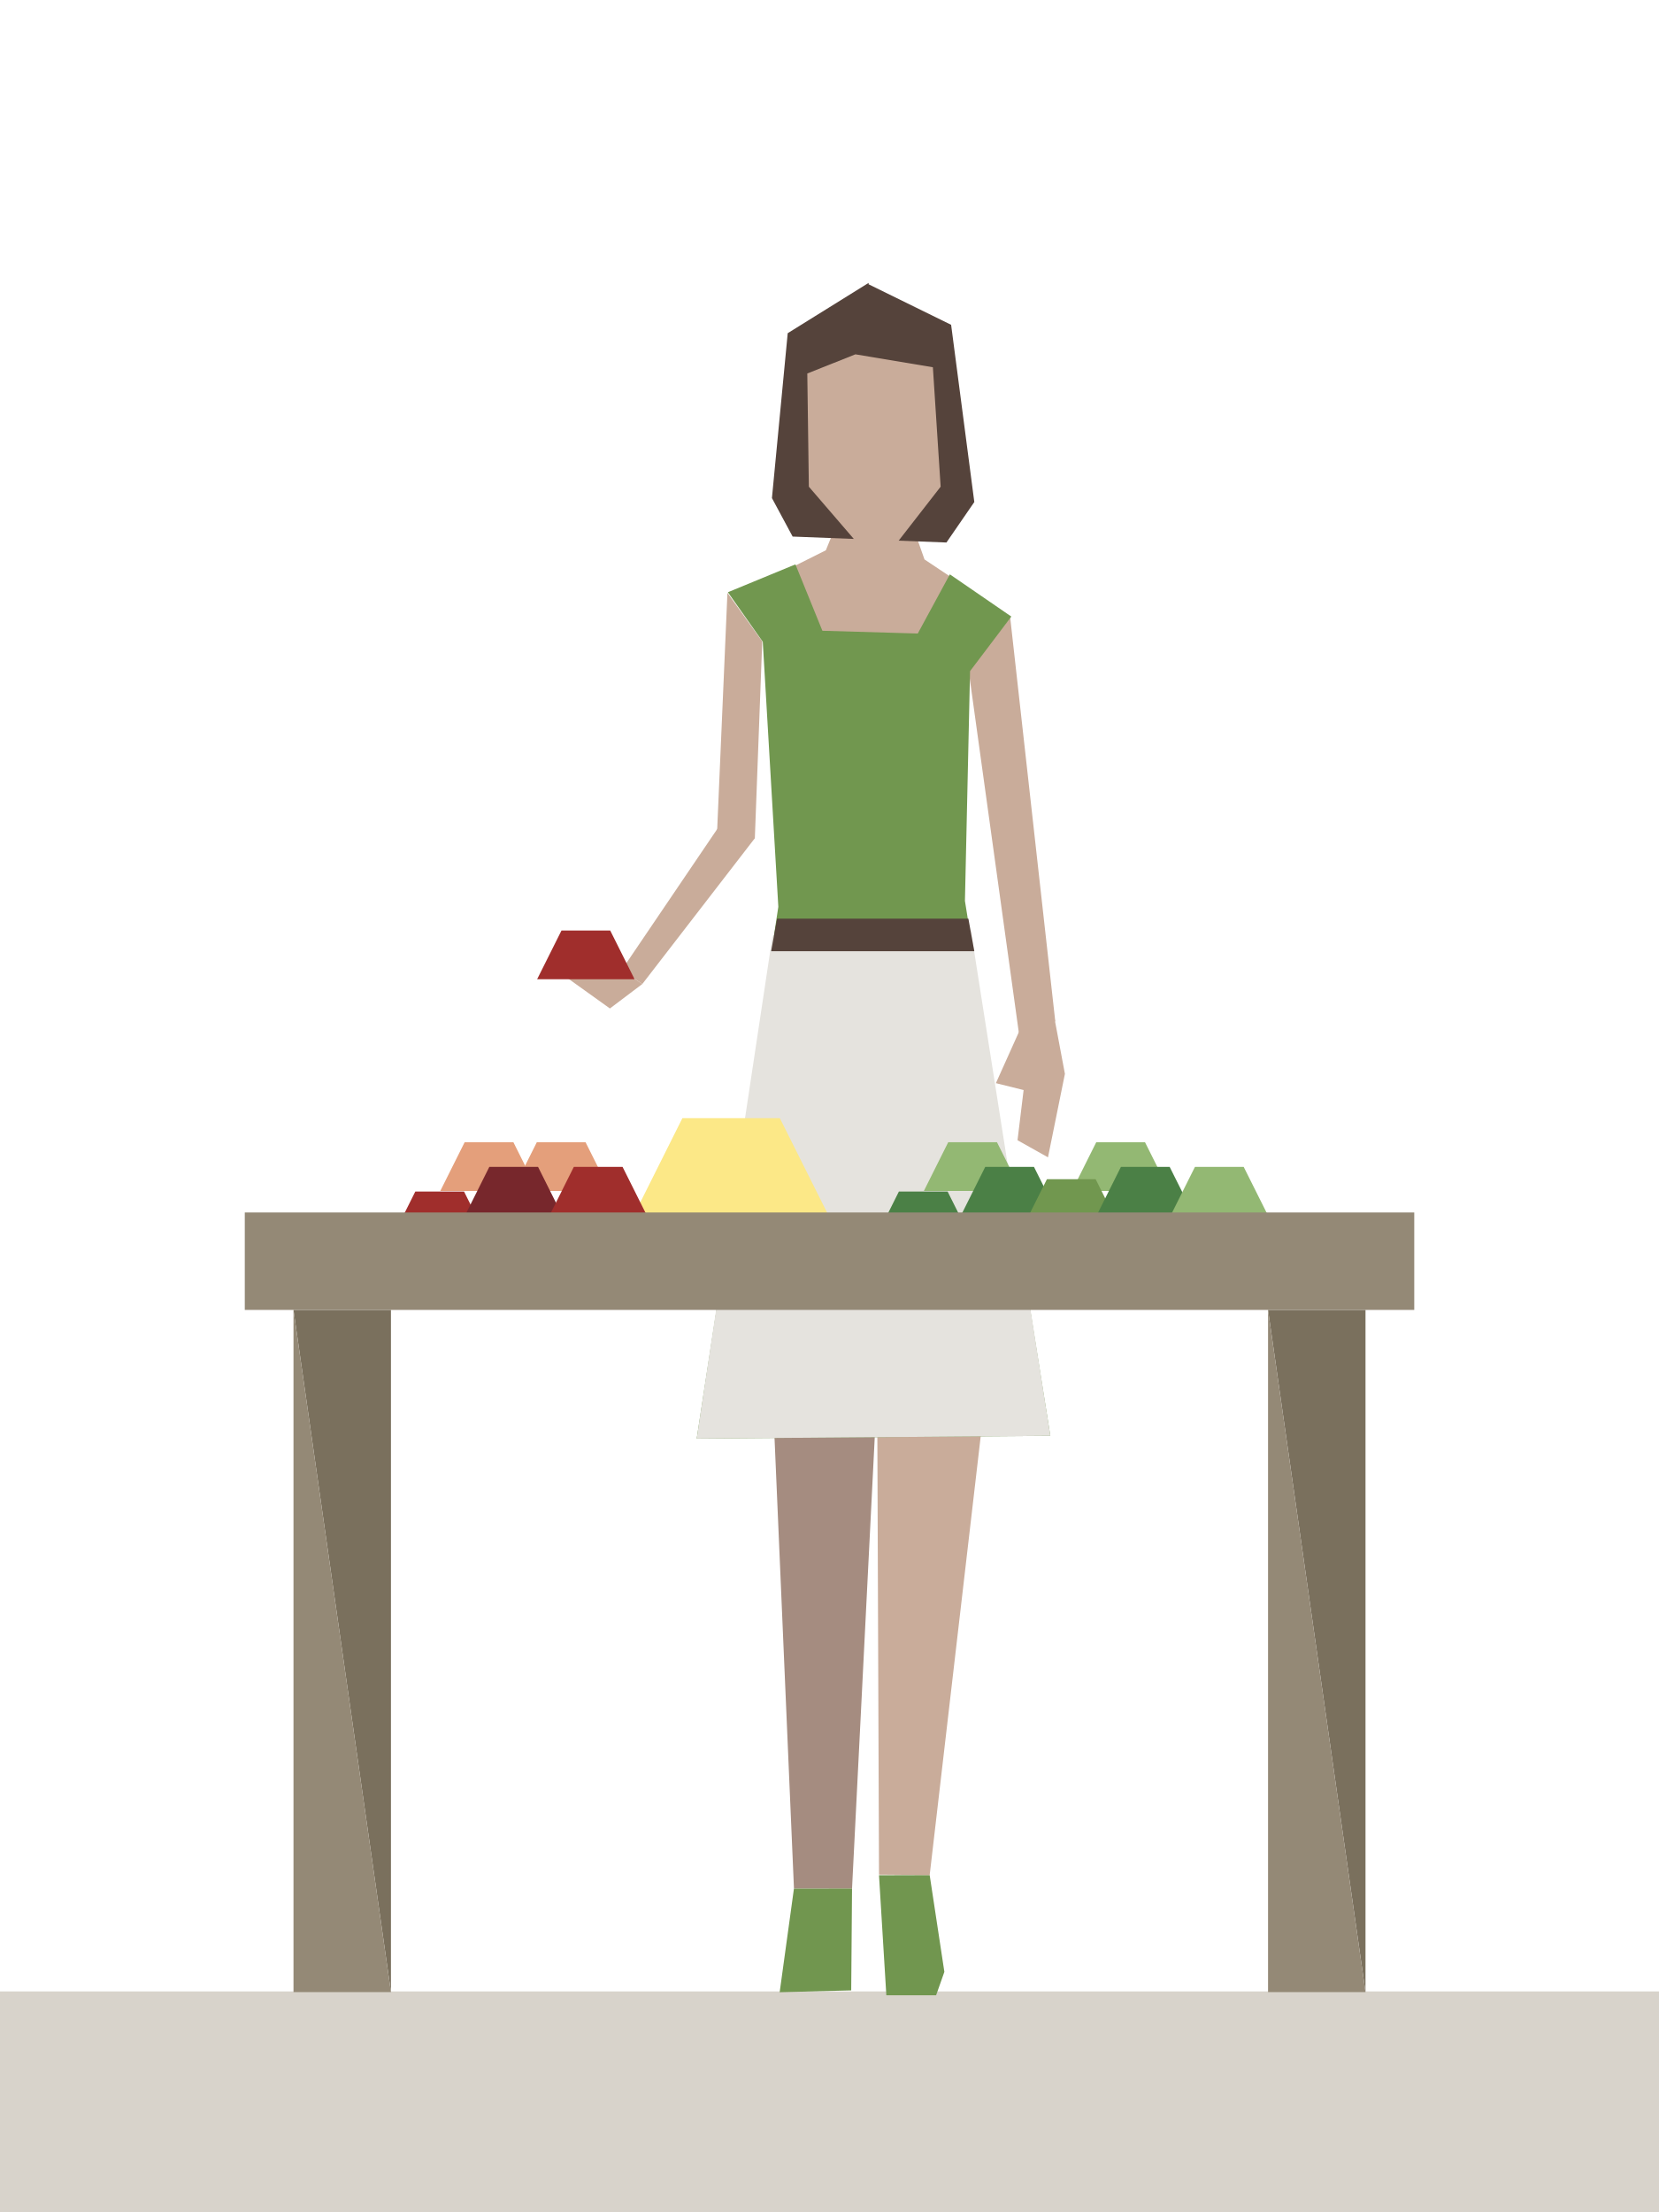
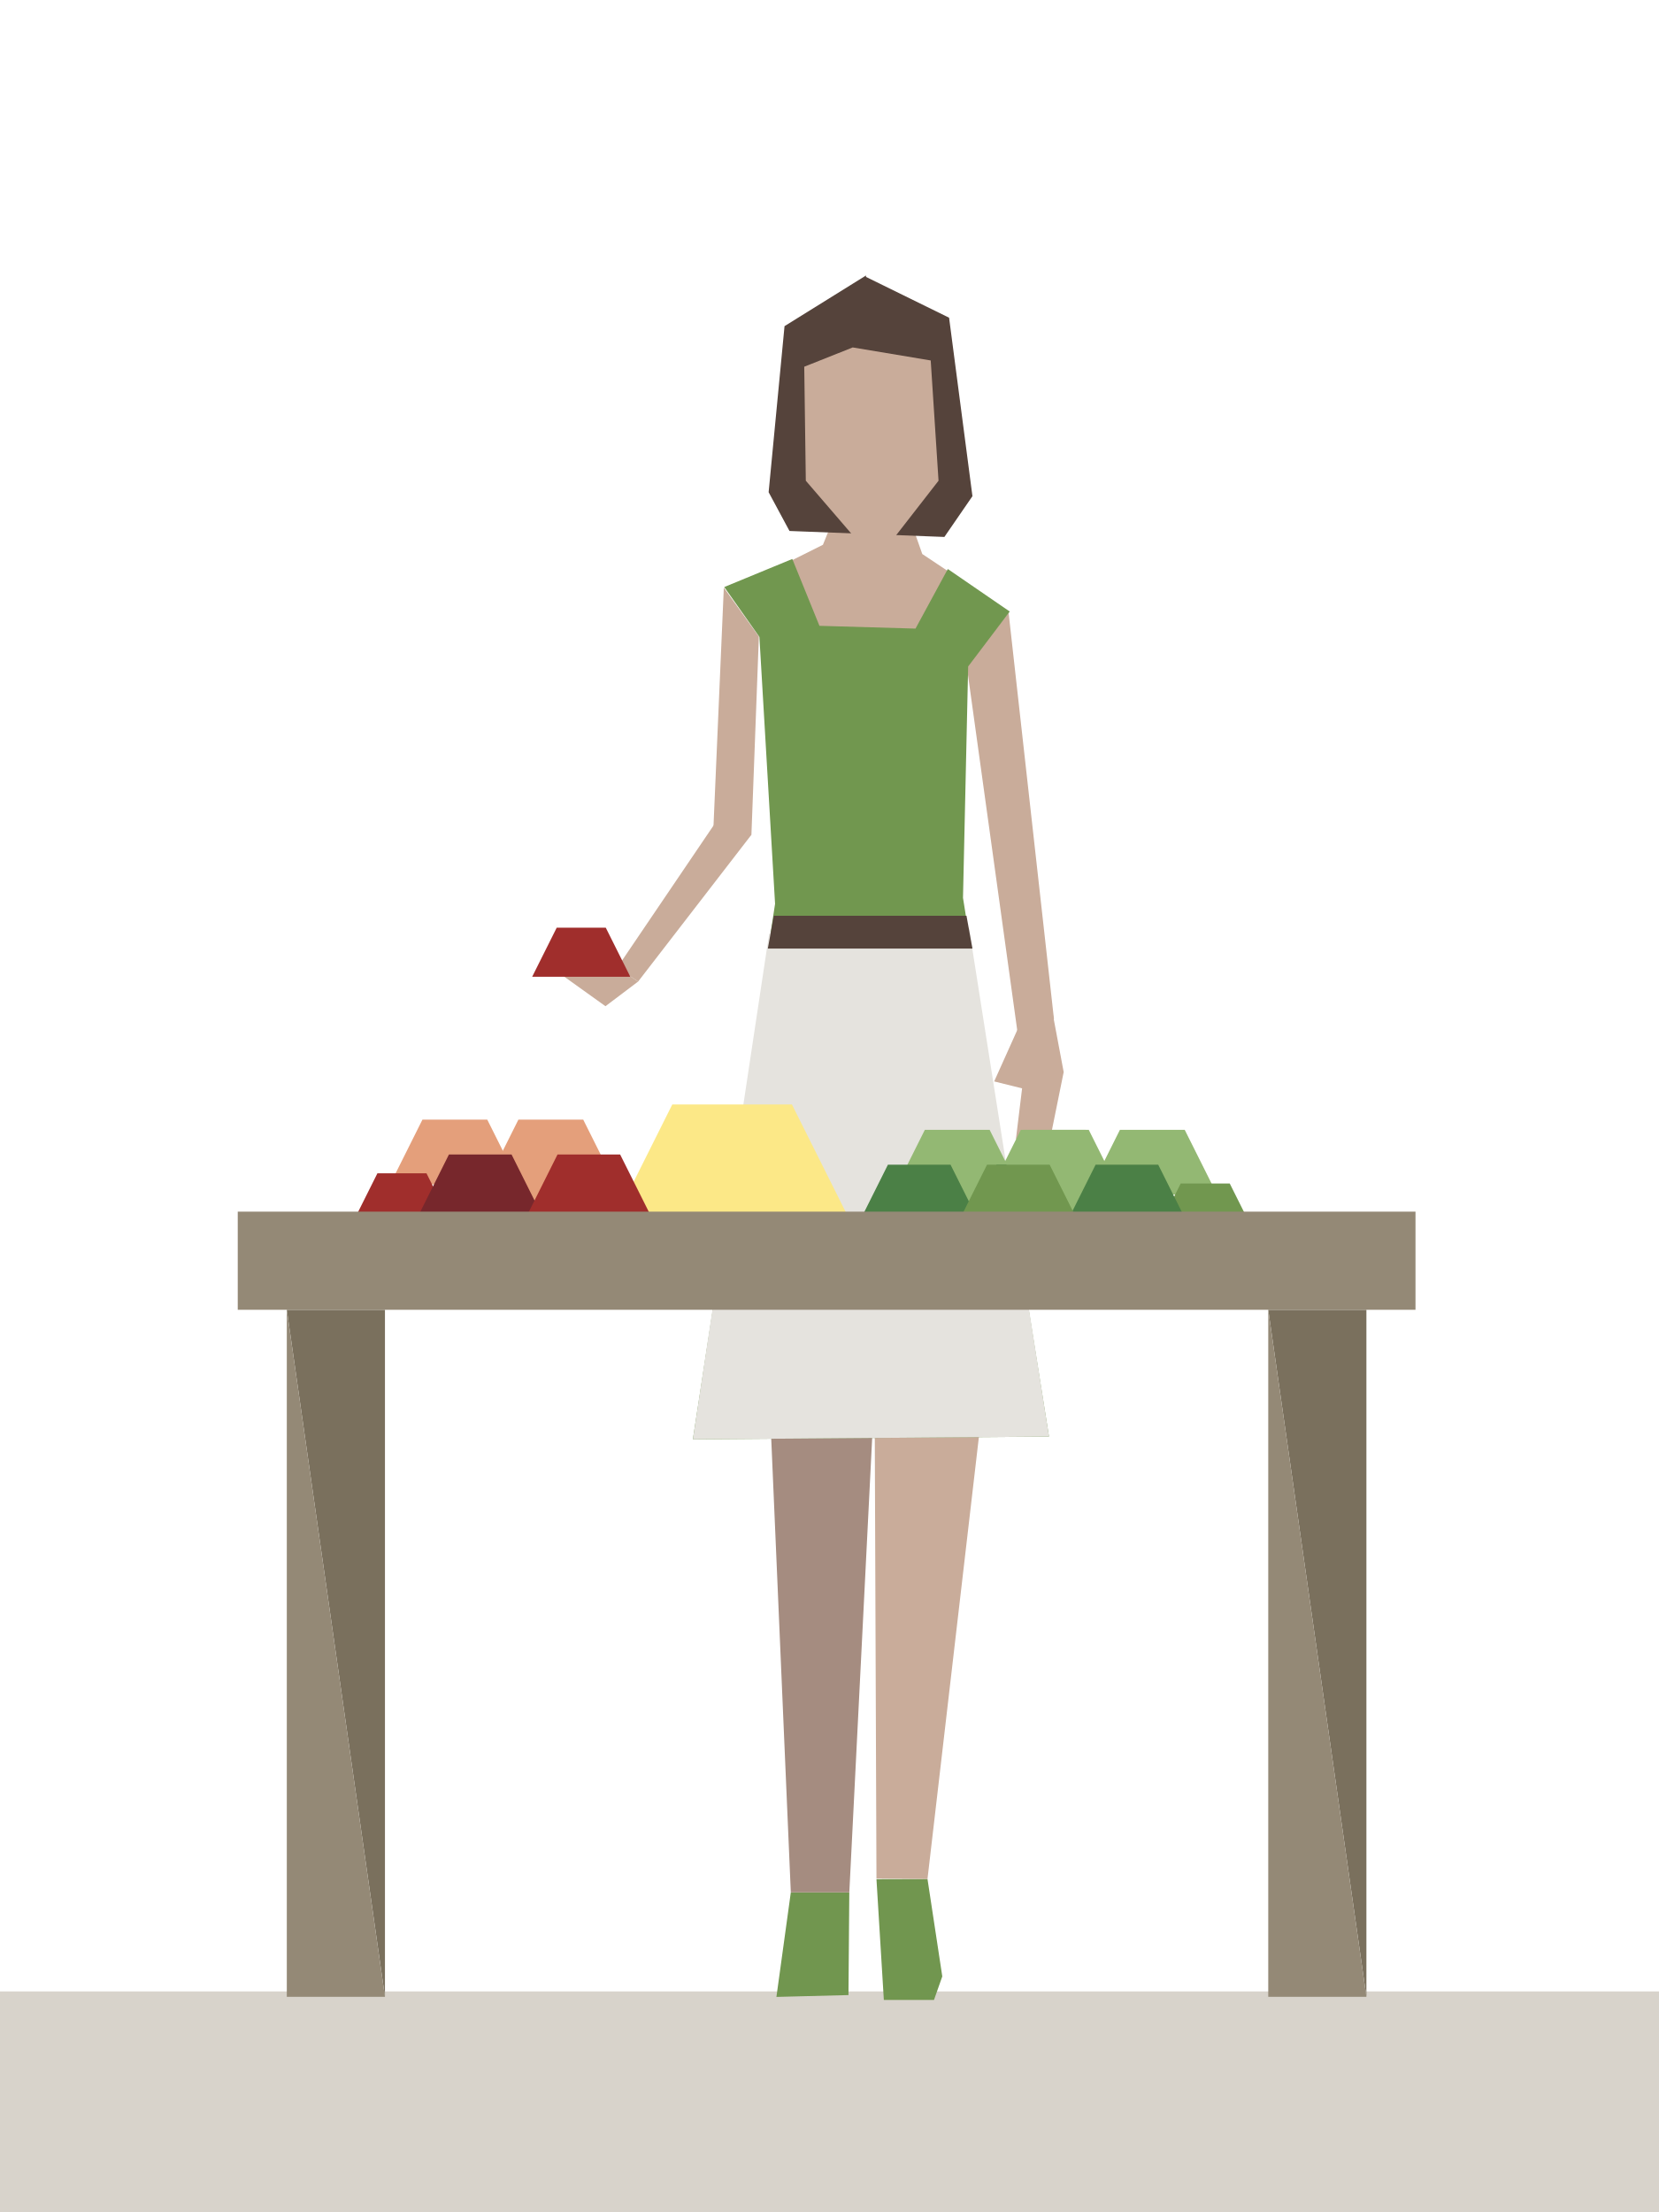
- <svg xmlns="http://www.w3.org/2000/svg" width="100%" height="100%" viewBox="0 0 60 80" version="1.1" xml:space="preserve" style="fill-rule:evenodd;clip-rule:evenodd;stroke-linejoin:round;stroke-miterlimit:2;">
-   <g id="street-vendor">
-     <g transform="matrix(0.248575,-9.48079e-20,-3.49091e-19,0.0678962,0.116218,71.9829)">
-       <rect x="-0.468" y="0.582" width="241.376" height="117.496" style="fill:rgb(216,211,203);" />
-     </g>
-     <g transform="matrix(0.351303,0,0,0.351303,5.4088,-5.12563)">
-       <g id="vendor-table">
-         <g transform="matrix(1.27,0,0,1.27,83.2375,82.2068)">
-           <path d="M0,-6.076L-2.722,-7.89L-4.701,-13.498L-9.27,-12.195L-10.72,-8.633L-13.853,-7.065L-7.22,7.422L0,-6.076Z" style="fill:rgb(201,172,154);fill-rule:nonzero;" />
-         </g>
-         <g transform="matrix(1.27,0,0,1.27,92.9707,133.737)">
-           <path d="M0,-12.067L0.996,-6.767L-0.376,0L-2.846,-1.386L-2.139,-7.206L-2.302,-5.442L-4.599,-6.013L-2.661,-10.324L0,-12.067Z" style="fill:rgb(201,172,154);fill-rule:nonzero;" />
-         </g>
-         <g transform="matrix(-0.173302,1.25812,1.25812,0.173302,74.1956,212.841)">
-           <path d="M-2.15,-6.539L6.343,-6.539L5.405,-0.814L-2.793,-1.875L-2.15,-6.539Z" style="fill:rgb(113,150,79);fill-rule:nonzero;" />
-         </g>
-         <g transform="matrix(1.27,0,0,1.27,75.0959,219.985)">
-           <path d="M0,-9.715L0.595,0.012L4.63,0.012L5.299,-1.885L4.108,-9.727L0,-9.715Z" style="fill:rgb(113,150,79);fill-rule:nonzero;" />
-         </g>
-         <g transform="matrix(0.174381,1.25797,1.25797,-0.174381,104.062,93.0347)">
-           <path d="M-9.484,-14.377L20.339,-14.377L19.652,-11.325L-13.256,-10.45L-9.484,-14.377Z" style="fill:rgb(201,172,154);fill-rule:nonzero;" />
-         </g>
-         <g transform="matrix(1.27,0,0,1.27,74.8791,207.631)">
-           <path d="M0,-45.243L0.171,-0.035L4.279,0L9.54,-45.243" style="fill:rgb(201,172,154);fill-rule:nonzero;" />
-         </g>
-         <g transform="matrix(1.27,0,0,1.27,73.6994,209.002)">
-           <path d="M0,-62.05L1.1,-43.434L-1.085,0L-5.794,0L-7.659,-43.22L0,-62.05Z" style="fill:rgb(165,140,128);fill-rule:nonzero;" />
-         </g>
-         <g transform="matrix(1.27,0,0,1.27,58.2676,75.6242)">
-           <path d="M0,22.275L0.964,0L3.786,3.932L3.186,19.89" style="fill:rgb(201,172,154);fill-rule:nonzero;" />
-         </g>
-         <g transform="matrix(1.27,0,0,1.27,59.5386,159.822)">
-           <path d="M0,-66.347L5.476,-68.606L7.661,-63.225L15.393,-63.001L17.994,-67.797L22.978,-64.375L19.631,-59.953L19.216,-41.327L26.138,2.035L-2.527,2.259L4.089,-40.847L2.828,-62.332L0,-66.347Z" style="fill:rgb(113,151,79);fill-rule:nonzero;" />
-         </g>
-         <g transform="matrix(1.27,0,0,1.27,84.9084,47.8773)">
-           <path d="M0,14.485L-1.88,0.119L-8.571,-3.166L-8.563,-3.282L-15.126,0.799L-16.405,14.166L-14.727,17.286L-2.259,17.767L0,14.485Z" style="fill:rgb(85,67,59);fill-rule:nonzero;" />
-         </g>
-         <g transform="matrix(0.19731,1.25458,1.25458,-0.19731,101.925,142.374)">
-           <path d="M-27.007,-9.598L14.458,-9.598L10.225,-37.95L-29.032,-25.564L-27.007,-9.598Z" style="fill:rgb(229,227,222);fill-rule:nonzero;" />
-         </g>
-         <g transform="matrix(-1.27,0,0,1.27,63.9928,109.166)">
-           <path d="M-16.469,2.641L0,2.641L-0.48,0L-15.989,0L-16.469,2.641Z" style="fill:rgb(85,67,59);fill-rule:nonzero;" />
-         </g>
-         <g transform="matrix(1.27,0,0,1.27,72.8209,51.0683)">
-           <path d="M0,15.254L3.268,15.254L6.788,10.729L6.159,1.048L-0.119,0L-4.021,1.552L-3.895,10.729L0,15.254Z" style="fill:rgb(201,172,154);fill-rule:nonzero;" />
-         </g>
-         <g transform="matrix(1.27,0,0,1.27,58.6335,115.891)">
-           <path d="M0,-12.784L-7.9,-1.126L-6.221,0L2.898,-11.816" style="fill:rgb(201,172,154);fill-rule:nonzero;" />
-         </g>
-         <g transform="matrix(-1.01373,0.76502,0.76502,1.01373,43.2141,118.39)">
-           <path d="M-5.91,1.996L-2.617,1.996L-1.168,-2.642L-2.622,-2.991L-5.248,0.086" style="fill:rgb(201,172,154);fill-rule:nonzero;" />
-         </g>
-         <g transform="matrix(0.567961,-1.13592,-1.13592,-0.567961,44.9175,118.503)">
-           <path d="M0.417,4.625L4.833,4.625L6.6,1.092L3.95,-2.441L0.417,4.625Z" style="fill:rgb(160,46,44);fill-rule:nonzero;" />
-         </g>
-         <g transform="matrix(0.567961,-1.13592,-1.13592,-0.567961,42.3775,140.296)">
-           <path d="M0.417,4.625L4.833,4.625L6.6,1.092L3.95,-2.441L0.417,4.625Z" style="fill:rgb(228,159,123);fill-rule:nonzero;" />
-         </g>
-         <g transform="matrix(0.567961,-1.13592,-1.13592,-0.567961,79.652,145.376)">
-           <path d="M0.417,4.625L4.833,4.625L6.6,1.092L3.95,-2.441L0.417,4.625Z" style="fill:rgb(75,128,70);fill-rule:nonzero;" />
-         </g>
-         <g transform="matrix(-0.567961,1.13592,1.13592,0.567961,66.6021,132.476)">
-           <path d="M2.184,-9.249L11.016,-9.249L3.95,4.882L-1.349,-2.184L2.184,-9.249Z" style="fill:rgb(252,232,135);fill-rule:nonzero;" />
-         </g>
-         <g transform="matrix(0.567961,-1.13592,-1.13592,-0.567961,84.732,140.296)">
-           <path d="M0.417,4.625L4.833,4.625L6.6,1.092L3.95,-2.441L0.417,4.625Z" style="fill:rgb(147,184,115);fill-rule:nonzero;" />
-         </g>
-         <g transform="matrix(0.567961,-1.13592,-1.13592,-0.567961,99.972,140.296)">
-           <path d="M0.417,4.625L4.833,4.625L6.6,1.092L3.95,-2.441L0.417,4.625Z" style="fill:rgb(147,184,115);fill-rule:nonzero;" />
-         </g>
-         <g transform="matrix(0.567961,-1.13592,-1.13592,-0.567961,88.542,142.836)">
-           <path d="M0.417,4.625L4.833,4.625L6.6,1.092L3.95,-2.441L0.417,4.625Z" style="fill:rgb(75,128,70);fill-rule:nonzero;" />
-         </g>
-         <g transform="matrix(0.567961,-1.13592,-1.13592,-0.567961,94.892,144.106)">
-           <path d="M0.417,4.625L4.833,4.625L6.6,1.092L3.95,-2.441L0.417,4.625Z" style="fill:rgb(113,151,79);fill-rule:nonzero;" />
-         </g>
-         <g transform="matrix(0.567961,-1.13592,-1.13592,-0.567961,102.512,142.836)">
-           <path d="M0.417,4.625L4.833,4.625L6.6,1.092L3.95,-2.441L0.417,4.625Z" style="fill:rgb(75,128,70);fill-rule:nonzero;" />
-         </g>
-         <g transform="matrix(0.567961,-1.13592,-1.13592,-0.567961,34.948,140.296)">
-           <path d="M0.417,4.625L4.833,4.625L6.6,1.092L3.95,-2.441L0.417,4.625Z" style="fill:rgb(228,159,123);fill-rule:nonzero;" />
-         </g>
-         <g transform="matrix(0.567961,-1.13592,-1.13592,-0.567961,29.868,145.376)">
-           <path d="M0.417,4.625L4.833,4.625L6.6,1.092L3.95,-2.441L0.417,4.625Z" style="fill:rgb(160,46,44);fill-rule:nonzero;" />
-         </g>
-         <g transform="matrix(0.567961,-1.13592,-1.13592,-0.567961,37.488,142.836)">
-           <path d="M0.417,4.625L4.833,4.625L6.6,1.092L3.95,-2.441L0.417,4.625Z" style="fill:rgb(119,39,44);fill-rule:nonzero;" />
-         </g>
-         <g transform="matrix(0.567961,-1.13592,-1.13592,-0.567961,46.1875,142.836)">
-           <path d="M0.417,4.625L4.833,4.625L6.6,1.092L3.95,-2.441L0.417,4.625Z" style="fill:rgb(160,46,44);fill-rule:nonzero;" />
-         </g>
-         <g transform="matrix(0.567961,-1.13592,-1.13592,-0.567961,110.132,142.836)">
-           <path d="M0.417,4.625L4.833,4.625L6.6,1.092L3.95,-2.441L0.417,4.625Z" style="fill:rgb(147,184,115);fill-rule:nonzero;" />
-         </g>
-         <g transform="matrix(1.27,0,0,1.27,14.8185,219.676)">
-           <path d="M0,-55.3L7.9,-55.3L7.9,0L0,-55.3Z" style="fill:rgb(122,112,93);fill-rule:nonzero;" />
-         </g>
-         <g transform="matrix(1.27,0,0,1.27,14.8185,219.676)">
-           <path d="M0,-55.3L7.9,0L0,0L0,-55.3Z" style="fill:rgb(148,137,118);fill-rule:nonzero;" />
-         </g>
-         <g transform="matrix(1.27,0,0,1.27,115.148,219.676)">
-           <path d="M0,-55.3L7.9,-55.3L7.9,0L0,-55.3Z" style="fill:rgb(122,112,93);fill-rule:nonzero;" />
-         </g>
-         <g transform="matrix(1.27,0,0,1.27,115.148,219.676)">
-           <path d="M0,-55.3L7.9,0L0,0L0,-55.3Z" style="fill:rgb(148,137,118);fill-rule:nonzero;" />
-         </g>
-         <g transform="matrix(-1.27,0,0,1.27,1534.82,-447.842)">
-           <rect x="1106" y="462.405" width="94.8" height="7.9" style="fill:rgb(148,137,118);" />
-         </g>
-       </g>
-     </g>
+ <svg xmlns="http://www.w3.org/2000/svg" clip-rule="evenodd" fill-rule="evenodd" stroke-linejoin="round" stroke-miterlimit="2" viewBox="0 0 60 80">
+   <path d="m-.468.582h241.376v117.496h-241.376z" fill="#d8d3cb" transform="matrix(.248575 0 0 .0678962 .116218 71.9829)" />
+   <g fill-rule="nonzero">
+     <path d="m0-6.076-2.722-1.814-1.979-5.608-4.569 1.303-1.45 3.562-3.133 1.568 6.633 14.487z" fill="#c9ac9a" transform="matrix(.4493108 0 0 .4493108 34.57861 23.58196)" />
+     <path d="m0-12.067.996 5.3-1.372 6.767-2.47-1.386.707-5.82-.163 1.764-2.297-.571 1.938-4.311z" fill="#c9ac9a" transform="matrix(.4493108 0 0 .4493108 38.0221 41.81273)" />
+     <path d="m-2.15-6.539h8.493l-.938 5.725-8.198-1.061z" fill="#71964f" transform="matrix(-.06131217 .4451078 .4451078 .06131217 31.37969 69.79877)" />
+     <path d="m0-9.715.595 9.727h4.035l.669-1.897-1.191-7.842z" fill="#71964f" transform="matrix(.4493108 0 0 .4493108 31.69821 72.32623)" />
+     <path d="m-9.484-14.377h29.823l-.687 3.052-32.908.875z" fill="#c9ac9a" transform="matrix(.06169391 .4450547 .4450547 -.06169391 41.94607 27.41274)" />
+     <path d="m0-45.243.171 45.208 4.108.035 5.261-45.243" fill="#c9ac9a" transform="matrix(.4493108 0 0 .4493108 31.62151 67.95554)" />
+     <path d="m0-62.05 1.1 18.616-2.185 43.434h-4.709l-1.865-43.22z" fill="#a58c80" transform="matrix(.4493108 0 0 .4493108 31.20414 68.44058)" />
+     <path d="m0 22.275.964-22.275 2.822 3.932-.6 15.958" fill="#c9ac9a" transform="matrix(.4493108 0 0 .4493108 25.74456 21.25311)" />
+     <path d="m0-66.347 5.476-2.259 2.185 5.381 7.732.224 2.601-4.796 4.984 3.422-3.347 4.422-.415 18.626 6.922 43.362-28.665.224 6.616-43.106-1.261-21.485z" fill="#71974f" transform="matrix(.4493108 0 0 .4493108 26.19422 51.04129)" />
+     <path d="m0 14.485-1.88-14.366-6.691-3.285.008-.116-6.563 4.081-1.279 13.367 1.678 3.12 12.468.481z" fill="#55433b" transform="matrix(.4493108 0 0 .4493108 35.16975 11.43659)" />
+     <path d="m-27.007-9.598h41.465l-4.233-28.352-39.257 12.386z" fill="#e5e3de" transform="matrix(.06980591 .4438553 .4438553 -.06980591 41.19002 44.86839)" />
+     <path d="m-16.469 2.641h16.469l-.48-2.641h-15.509z" fill="#55433b" transform="matrix(-.4493108 0 0 .4493108 27.77006 33.1198)" />
+     <path d="m0 15.254h3.268l3.52-4.525-.629-9.681-6.278-1.048-3.902 1.552.126 9.177z" fill="#c9ac9a" transform="matrix(.4493108 0 0 .4493108 30.89334 12.56553)" />
+     <path d="m0-12.784-7.9 11.658 1.679 1.126 9.119-11.816" fill="#c9ac9a" transform="matrix(.4493108 0 0 .4493108 25.87401 35.49903)" />
+     <path d="m-5.91 1.996h3.293l1.449-4.638-1.454-.349-2.626 3.077" fill="#c9ac9a" transform="matrix(-.3586455 .2706549 .2706549 .3586455 20.41881 36.38314)" />
+     <path d="m.417 4.625h4.416l1.767-3.533-2.65-3.533z" fill="#a02e2c" transform="matrix(.2009378 -.4018749 -.4018749 -.2009378 21.02145 36.42312)" />
+     <path d="m0-55.3h7.9v55.3z" fill="#7a705d" transform="matrix(.4493108 0 0 .4493108 10.37279 72.21691)" />
+     <path d="m0-55.3 7.9 55.3h-7.9z" fill="#948976" transform="matrix(.4493108 0 0 .4493108 10.37279 72.21691)" />
+     <path d="m0-55.3h7.9v55.3z" fill="#7a705d" transform="matrix(.4493108 0 0 .4493108 45.86816 72.21691)" />
+     <path d="m0-55.3 7.9 55.3h-7.9z" fill="#948976" transform="matrix(.4493108 0 0 .4493108 45.86816 72.21691)" />
+     <path d="m2.184-9.249h8.832l-7.066 14.131-5.299-7.066z" fill="#fce887" transform="matrix(-.2449947 .4899893 .4899893 .2449947 29.38107 41.14053)" />
+     <path d="m.417 4.625h4.416l1.767-3.533-2.65-3.533-1.063-.475-3.565 7.002z" fill="#e49f7b" transform="matrix(.2653198 -.5306395 -.5306395 -.2653198 19.92106 44.28365)" />
+     <path d="m.417 4.625h4.416l1.767-3.533-2.65-3.533z" fill="#e49f7b" transform="matrix(.2653198 -.5306395 -.5306395 -.2653198 16.45043 44.28365)" />
+     <path d="m.417 4.625h4.416l1.767-3.533-2.65-3.533z" fill="#a02e2c" transform="matrix(.2009378 -.4018749 -.4018749 -.2009378 14.53714 45.30539)" />
+     <path d="m.417 4.625h4.416l1.767-3.533-2.65-3.533z" fill="#77272c" transform="matrix(.2563746 -.5127485 -.5127485 -.2563746 17.36886 45.41719)" />
+     <path d="m.417 4.625h4.416l1.767-3.533-2.65-3.533z" fill="#a02e2c" transform="matrix(.2563746 -.5127485 -.5127485 -.2563746 21.29577 45.41719)" />
+     <path d="m.417 4.625h4.416l1.767-3.533-2.65-3.533-1.063-.475-3.565 7.002z" fill="#93b873" transform="matrix(-.2653198 -.5306395 .5306395 -.2653198 34.61977 44.65333)" />
+     <path d="m.417 4.625h4.416l1.767-3.533-2.65-3.533z" fill="#93b873" transform="matrix(-.2653198 -.5306395 .5306395 -.2653198 38.0904 44.65333)" />
+     <path d="m.417 4.625h4.416l1.767-3.533-2.65-3.533z" fill="#71974f" transform="matrix(-.2009378 -.4018749 .4018749 -.2009378 40.00368 45.67507)" />
+     <path d="m.417 4.625h4.416l1.767-3.533-2.65-3.533z" fill="#4b8046" transform="matrix(-.2563746 -.5127485 .5127485 -.2563746 37.17196 45.78687)" />
+     <path d="m.417 4.625h4.416l1.767-3.533-2.65-3.533z" fill="#4b8046" transform="matrix(-.2563746 -.5127485 .5127485 -.2563746 33.24506 45.78687)" />
+     <path d="m.417 4.625h4.416l1.767-3.533-2.65-3.533-1.063-.475-3.565 7.002z" fill="#93b873" transform="matrix(-.2653198 -.5306395 .5306395 -.2653198 38.20435 44.65333)" />
+     <path d="m.417 4.625h4.416l1.767-3.533-2.65-3.533z" fill="#93b873" transform="matrix(-.2653198 -.5306395 .5306395 -.2653198 41.67498 44.65333)" />
+     <path d="m.417 4.625h4.416l1.767-3.533-2.65-3.533z" fill="#71974f" transform="matrix(-.2009378 -.4018749 .4018749 -.2009378 43.58826 45.67507)" />
+     <path d="m.417 4.625h4.416l1.767-3.533-2.65-3.533z" fill="#4b8046" transform="matrix(-.2563746 -.5127485 .5127485 -.2563746 40.75654 45.78687)" />
+     <path d="m.417 4.625h4.416l1.767-3.533-2.65-3.533z" fill="#71974f" transform="matrix(-.2563746 -.5127485 .5127485 -.2563746 36.82964 45.78687)" />
  </g>
+   <path d="m1106 462.405h94.8v7.9h-94.8z" fill="#948976" transform="matrix(-.4493108 0 0 .4493108 548.1311 -163.9429)" />
</svg>
